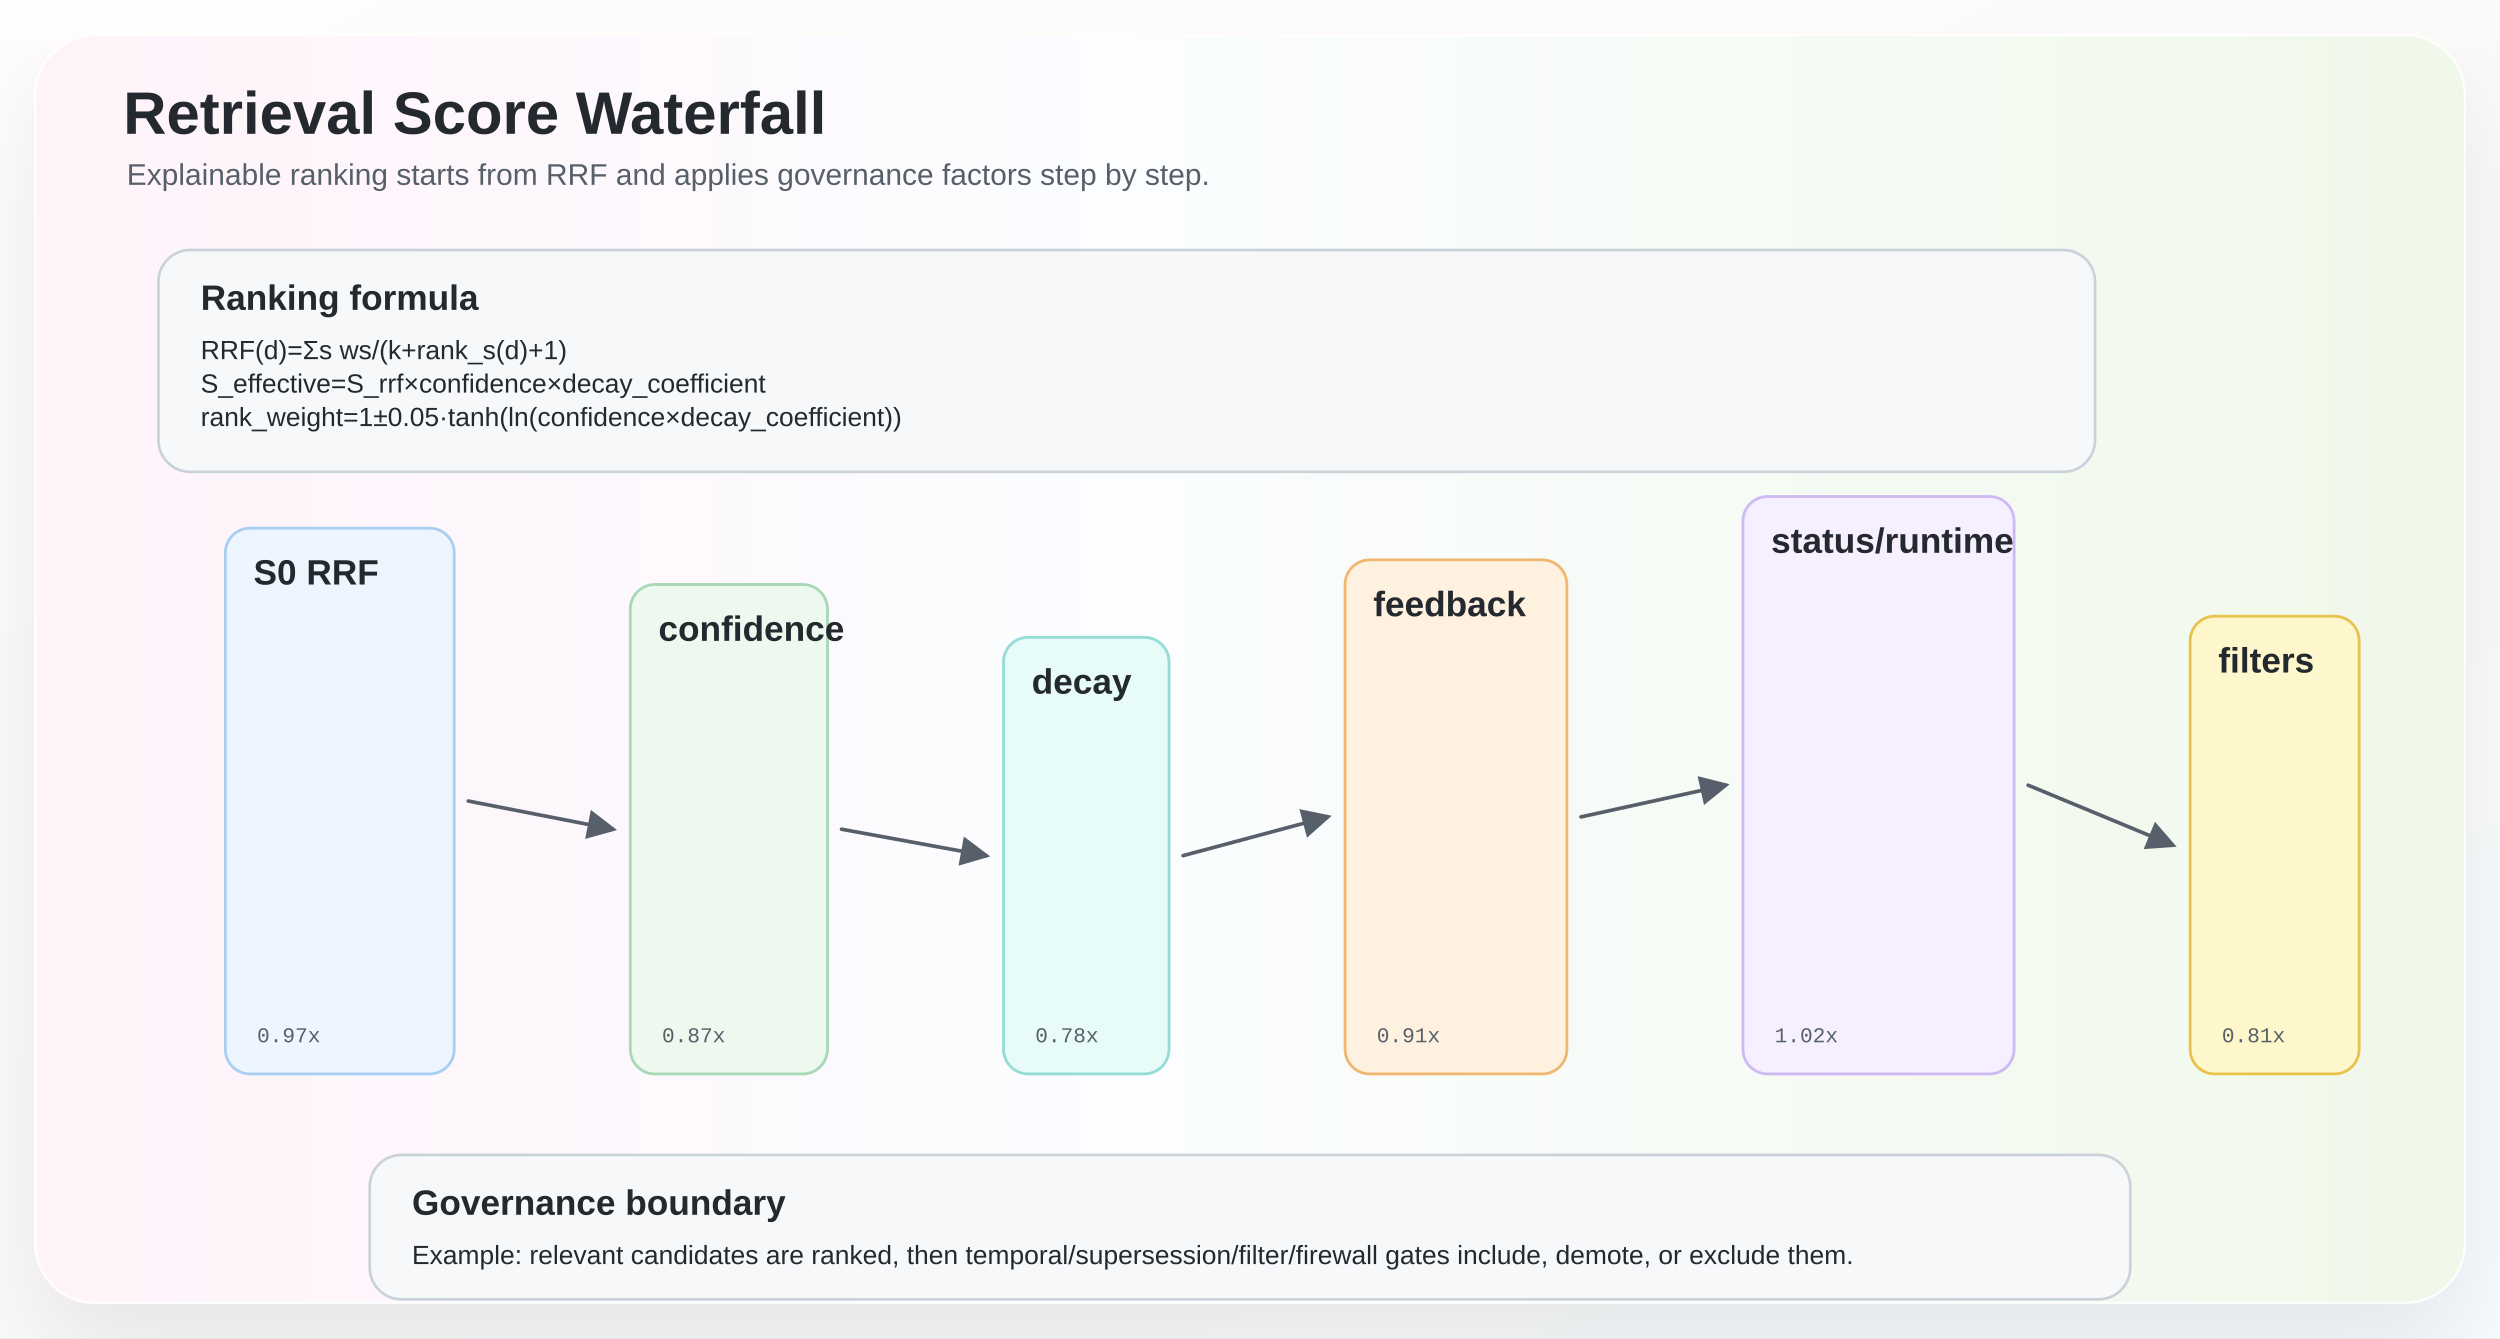
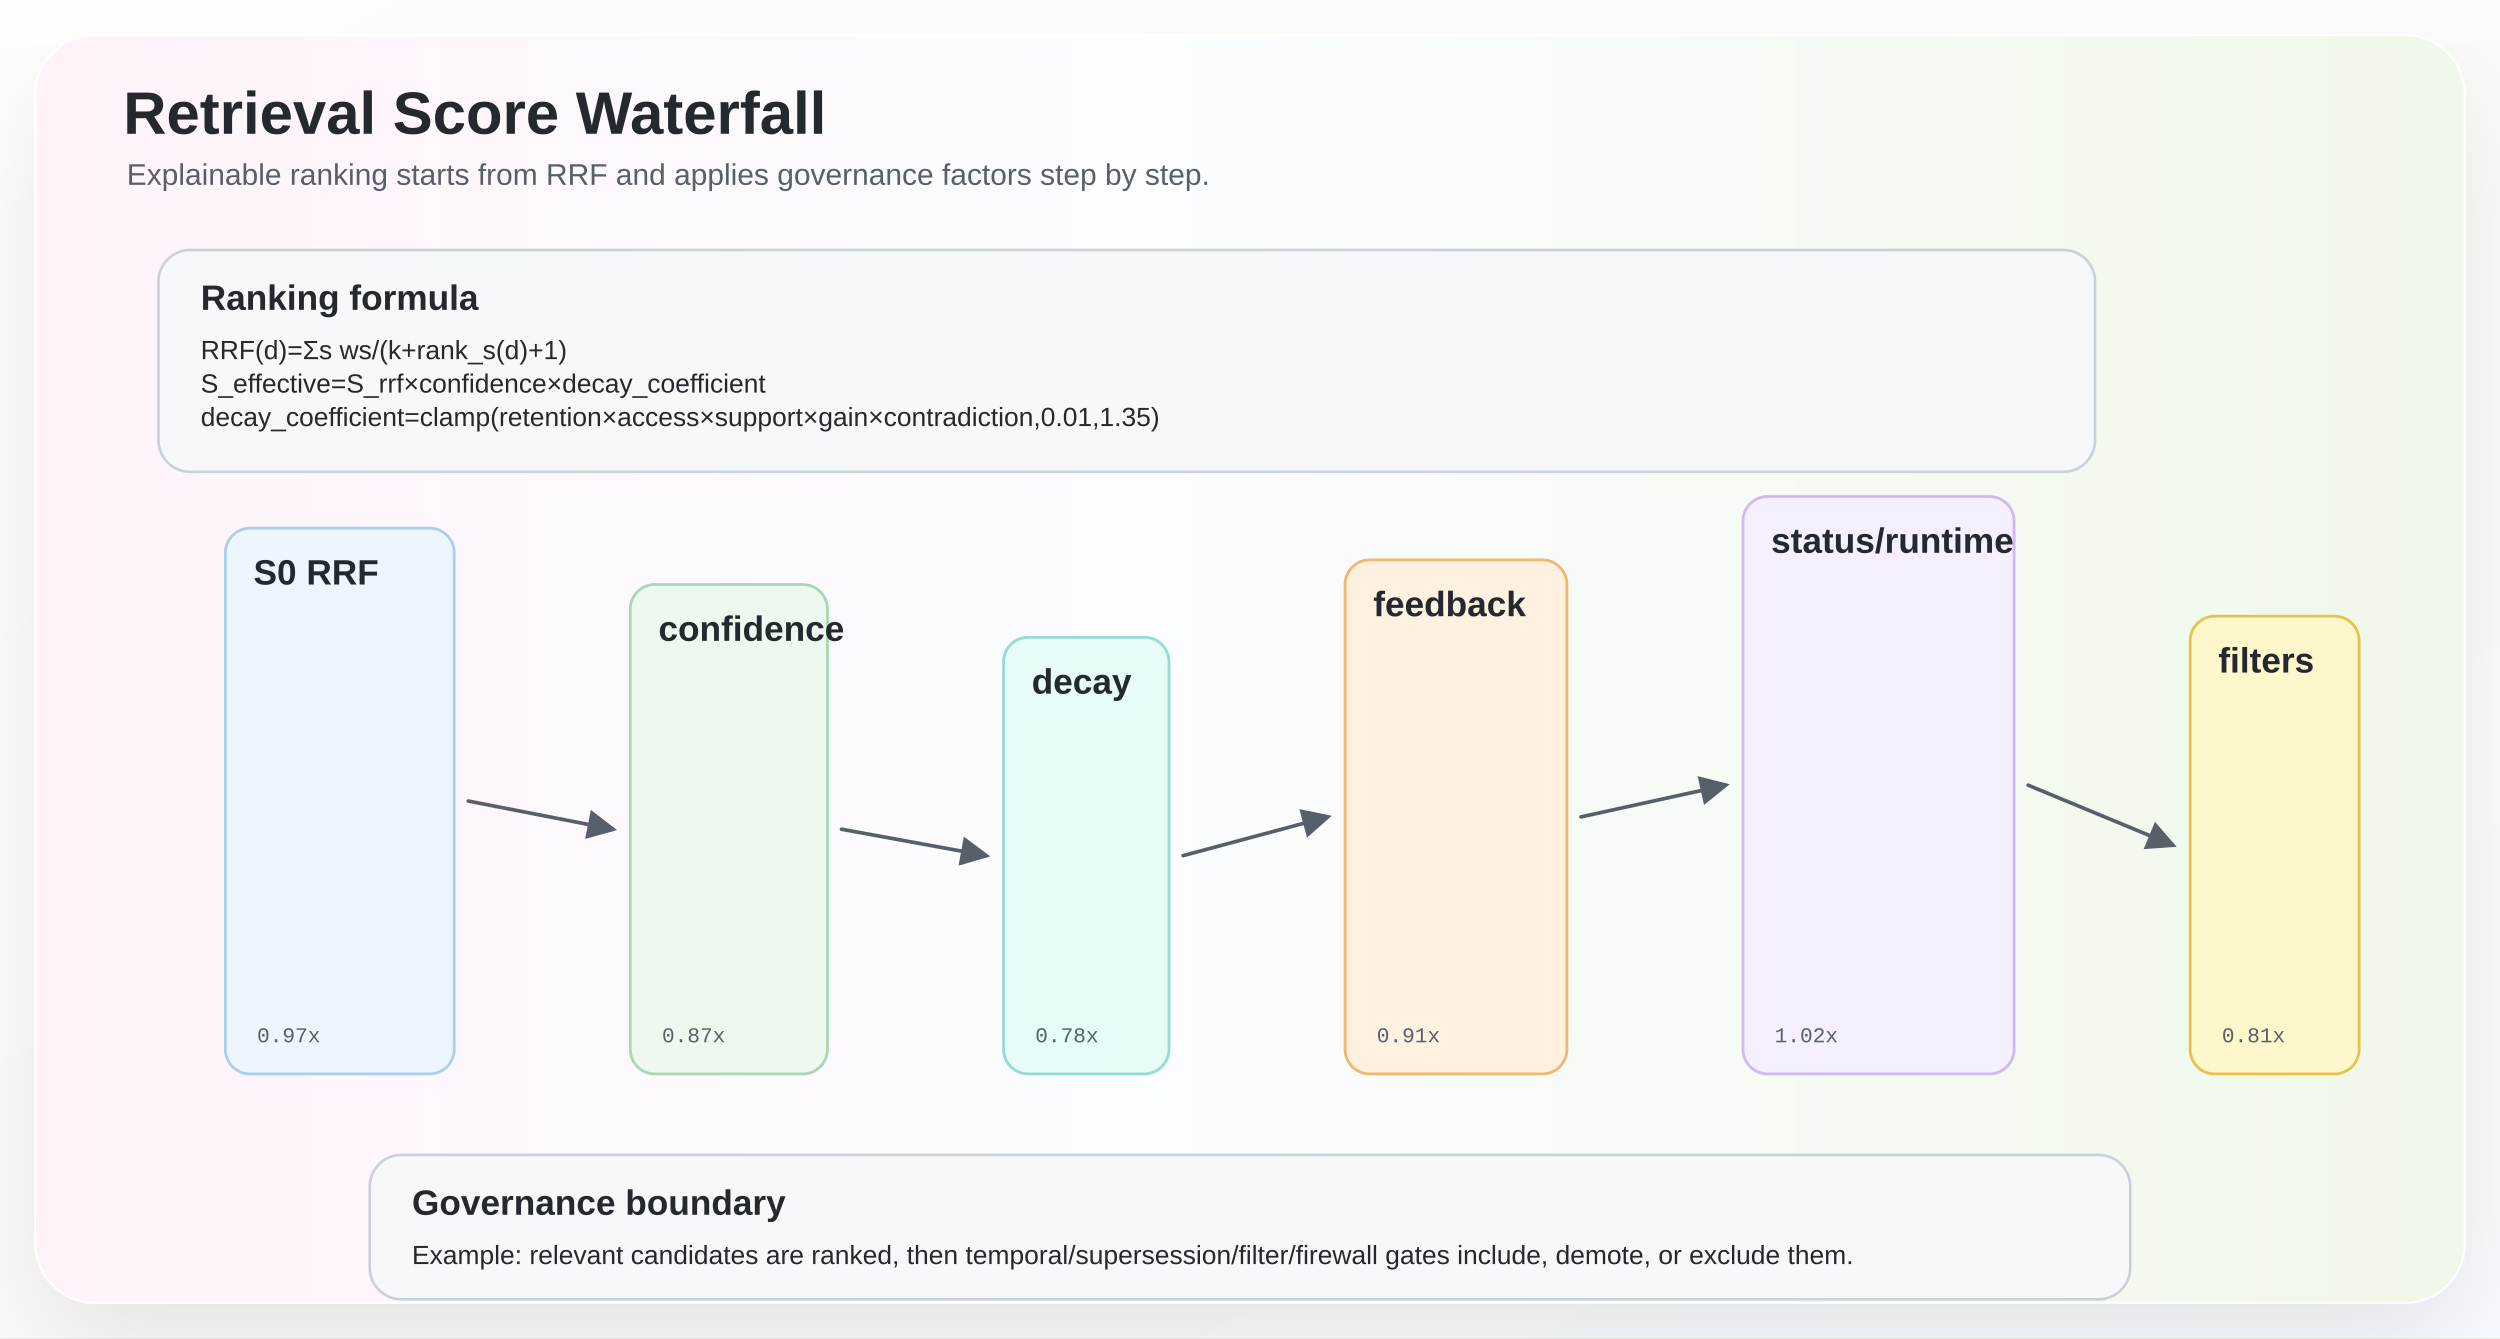
<svg xmlns="http://www.w3.org/2000/svg" width="1420" height="760" viewBox="0 0 1420 760" role="img" aria-labelledby="title desc" style="max-width:100%;height:auto;">
  <defs>
    <linearGradient id="qoderPageBg" x1="0" y1="0" x2="1" y2="1">
      <stop offset="0%" stop-color="#fffdfb" />
      <stop offset="48%" stop-color="#fbfaf8" />
      <stop offset="100%" stop-color="#f7fbff" />
    </linearGradient>
    <linearGradient id="qoderSheetBg" x1="0" y1="0" x2="1" y2="0">
      <stop offset="0%" stop-color="#fff3fa" />
      <stop offset="45%" stop-color="#fbfdff" />
      <stop offset="100%" stop-color="#f0f8e9" />
    </linearGradient>
    <filter id="qoderSheetShadow" x="-8%" y="-8%" width="116%" height="116%">
      <feDropShadow dx="0" dy="26" stdDeviation="30" flood-color="#2a231c" flood-opacity="0.085" />
    </filter>
    <marker id="arrow" viewBox="0 0 10 10" refX="8.5" refY="5" markerWidth="8" markerHeight="8" orient="auto-start-reverse">
      <path d="M0 0 L10 5 L0 10 z" fill="#57606a" />
    </marker>
    <filter id="paper" x="-8%" y="-8%" width="116%" height="116%">
      <feTurbulence type="fractalNoise" baseFrequency="0.78" numOctaves="2" seed="11" result="noise" />
      <feColorMatrix type="saturate" values="0" />
      <feComponentTransfer>
        <feFuncA type="table" tableValues="0 0.035" />
      </feComponentTransfer>
      <feBlend in="SourceGraphic" mode="multiply" />
    </filter>
    <filter id="softShadow" x="-15%" y="-15%" width="130%" height="130%">
      <feDropShadow dx="0" dy="8" stdDeviation="12" flood-color="#1f2328" flood-opacity="0.08" />
    </filter>
    <style>
      .bg { fill: url(#qoderPageBg); }
      .sheet { fill: url(#qoderSheetBg); filter: url(#qoderSheetShadow); }
      .ink { fill: #24292f; }
      .muted { fill: #57606a; }
      .title { font-family: -apple-system, BlinkMacSystemFont, "Segoe UI", Arial, "PingFang SC", "Microsoft YaHei", sans-serif; font-size: 34px; font-weight: 850; fill: #24292f; }
      .subtitle { font-family: -apple-system, BlinkMacSystemFont, "Segoe UI", Arial, "PingFang SC", "Microsoft YaHei", sans-serif; font-size: 17px; fill: #57606a; }
      .section { font-family: -apple-system, BlinkMacSystemFont, "Segoe UI", Arial, "PingFang SC", "Microsoft YaHei", sans-serif; font-size: 17px; font-weight: 800; fill: #57606a; text-transform: uppercase; }
      .card-title { font-family: -apple-system, BlinkMacSystemFont, "Segoe UI", Arial, "PingFang SC", "Microsoft YaHei", sans-serif; font-size: 20px; font-weight: 820; fill: #24292f; }
      .card-line { font-family: -apple-system, BlinkMacSystemFont, "Segoe UI", Arial, "PingFang SC", "Microsoft YaHei", sans-serif; font-size: 15px; fill: #24292f; }
      .small { font-family: -apple-system, BlinkMacSystemFont, "Segoe UI", Arial, "PingFang SC", "Microsoft YaHei", sans-serif; font-size: 13px; fill: #57606a; }
      .tiny { font-family: -apple-system, BlinkMacSystemFont, "Segoe UI", Arial, "PingFang SC", "Microsoft YaHei", sans-serif; font-size: 10px; fill: #6e7781; }
      .num { font-family: -apple-system, BlinkMacSystemFont, "Segoe UI", Arial, "PingFang SC", "Microsoft YaHei", sans-serif; font-size: 22px; font-weight: 900; }
      .mono { font-family: ui-monospace, SFMono-Regular, Menlo, Consolas, "Liberation Mono", monospace; font-size: 13px; fill: #24292f; }
      .mono-small { font-family: ui-monospace, SFMono-Regular, Menlo, Consolas, "Liberation Mono", monospace; font-size: 12px; fill: #57606a; }
      .panel { fill: #ffffff; stroke: #d8dee4; stroke-width: 1.4; filter: url(#softShadow); }
      .card { stroke-width: 1.8; filter: url(#softShadow); }
      .thin-card { stroke-width: 1.2; }
      .arrow { fill: none; stroke: #57606a; stroke-width: 2.1; stroke-linecap: round; stroke-linejoin: round; marker-end: url(#arrow); }
      .soft-arrow { fill: none; stroke: #8c959f; stroke-width: 1.6; stroke-linecap: round; stroke-linejoin: round; stroke-dasharray: 6 7; marker-end: url(#arrow); }
      .flow-line { stroke-dasharray: 14 10; animation: flowDash 1.8s linear infinite; }
      .planned-line { stroke-dasharray: 8 8; }
      .flow-dot { fill: #1f6f78; filter: url(#softShadow); }
      .breath { animation: breath 2.8s ease-in-out infinite; transform-box: fill-box; transform-origin: center; }
      .breath-slow { animation: breath 4.2s ease-in-out infinite; transform-box: fill-box; transform-origin: center; }
      .blink { animation: blink 1.7s ease-in-out infinite; }
      .rail { fill: none; stroke: #d0d7de; stroke-width: 1.3; stroke-dasharray: 5 8; }
      .branch { fill: none; stroke: #d0d7de; stroke-width: 1.3; stroke-linecap: round; stroke-linejoin: round; }
      .icon { fill: none; stroke-width: 3.5; stroke-linecap: round; stroke-linejoin: round; }
      @keyframes flowDash {
        to { stroke-dashoffset: -24; }
      }
      @keyframes breath {
        0%, 100% { opacity: 0.88; transform: scale(1); }
        50% { opacity: 1; transform: scale(1.035); }
      }
      @keyframes blink {
        0%, 100% { opacity: 0.42; }
        50% { opacity: 1; }
      }
    </style>
  </defs>
  <rect class="bg" width="1420" height="760" />
  <rect x="28" y="28" width="1364" height="704" rx="36" fill="#ffffff" opacity="0.62" />
  <rect class="sheet" x="20" y="20" width="1380" height="720" rx="34" stroke="#ffffff" stroke-opacity="0.86" stroke-width="1.2" />
  <text class="title" x="70" y="76">Retrieval Score Waterfall</text>
  <text class="subtitle" x="72" y="105">Explainable ranking starts from RRF and applies governance factors step by step.</text>
  <g>
    <rect x="90" y="142" width="1100" height="126" rx="18" fill="#f6f8fa" stroke="#c9d1d9" stroke-width="1.5" />
    <text class="card-title" x="114" y="176" fill="#57606a">Ranking formula</text>
    <text class="card-line" x="114" y="204">RRF(d)=Σs ws/(k+rank_s(d)+1)</text>
    <text class="card-line" x="114" y="223">S_effective=S_rrf×confidence×decay_coefficient</text>
-     <text class="card-line" x="114" y="242">rank_weight=1±0.05·tanh(ln(confidence×decay_coefficient))</text>
+     <text class="card-line" x="114" y="242">decay_coefficient=clamp(retention×access×support×gain×contradiction,0.01,1.35)</text>
  </g>
  <rect x="128" y="300" width="130" height="310" rx="14" fill="#edf6ff" stroke="#a8cff2" stroke-width="1.6" />
  <text class="card-title" x="144" y="332" fill="#0969da">S0 RRF</text>
  <text class="mono-small" x="146" y="592" fill="#0969da">0.97x</text>
  <path class="arrow" d="M266 455 L348 471" />
  <rect x="358" y="332" width="112" height="278" rx="14" fill="#edf9ef" stroke="#a8d8b5" stroke-width="1.6" />
  <text class="card-title" x="374" y="364" fill="#2f7d32">confidence</text>
  <text class="mono-small" x="376" y="592" fill="#2f7d32">0.87x</text>
  <path class="arrow" d="M478 471 L560 486" />
  <rect x="570" y="362" width="94" height="248" rx="14" fill="#e7fbf8" stroke="#95dcd6" stroke-width="1.6" />
  <text class="card-title" x="586" y="394" fill="#1f6f78">decay</text>
  <text class="mono-small" x="588" y="592" fill="#1f6f78">0.78x</text>
  <path class="arrow" d="M672 486 L754 464" />
  <rect x="764" y="318" width="126" height="292" rx="14" fill="#fff1df" stroke="#efb770" stroke-width="1.6" />
  <text class="card-title" x="780" y="350" fill="#bc6c00">feedback</text>
  <text class="mono-small" x="782" y="592" fill="#bc6c00">0.91x</text>
  <path class="arrow" d="M898 464 L980 446" />
  <rect x="990" y="282" width="154" height="328" rx="14" fill="#f5efff" stroke="#cfb9f3" stroke-width="1.6" />
  <text class="card-title" x="1006" y="314" fill="#8250df">status/runtime</text>
  <text class="mono-small" x="1008" y="592" fill="#8250df">1.02x</text>
  <path class="arrow" d="M1152 446 L1234 480" />
  <rect x="1244" y="350" width="96" height="260" rx="14" fill="#fff7cc" stroke="#e7c34e" stroke-width="1.6" />
  <text class="card-title" x="1260" y="382" fill="#8a6200">filters</text>
  <text class="mono-small" x="1262" y="592" fill="#8a6200">0.81x</text>
  <g>
    <rect x="210" y="656" width="1000" height="82" rx="18" fill="#f6f8fa" stroke="#c9d1d9" stroke-width="1.5" />
    <text class="card-title" x="234" y="690" fill="#57606a">Governance boundary</text>
    <text class="card-line" x="234" y="718">Example: relevant candidates are ranked, then temporal/supersession/filter/firewall gates include, demote, or exclude them.</text>
  </g>
</svg>
